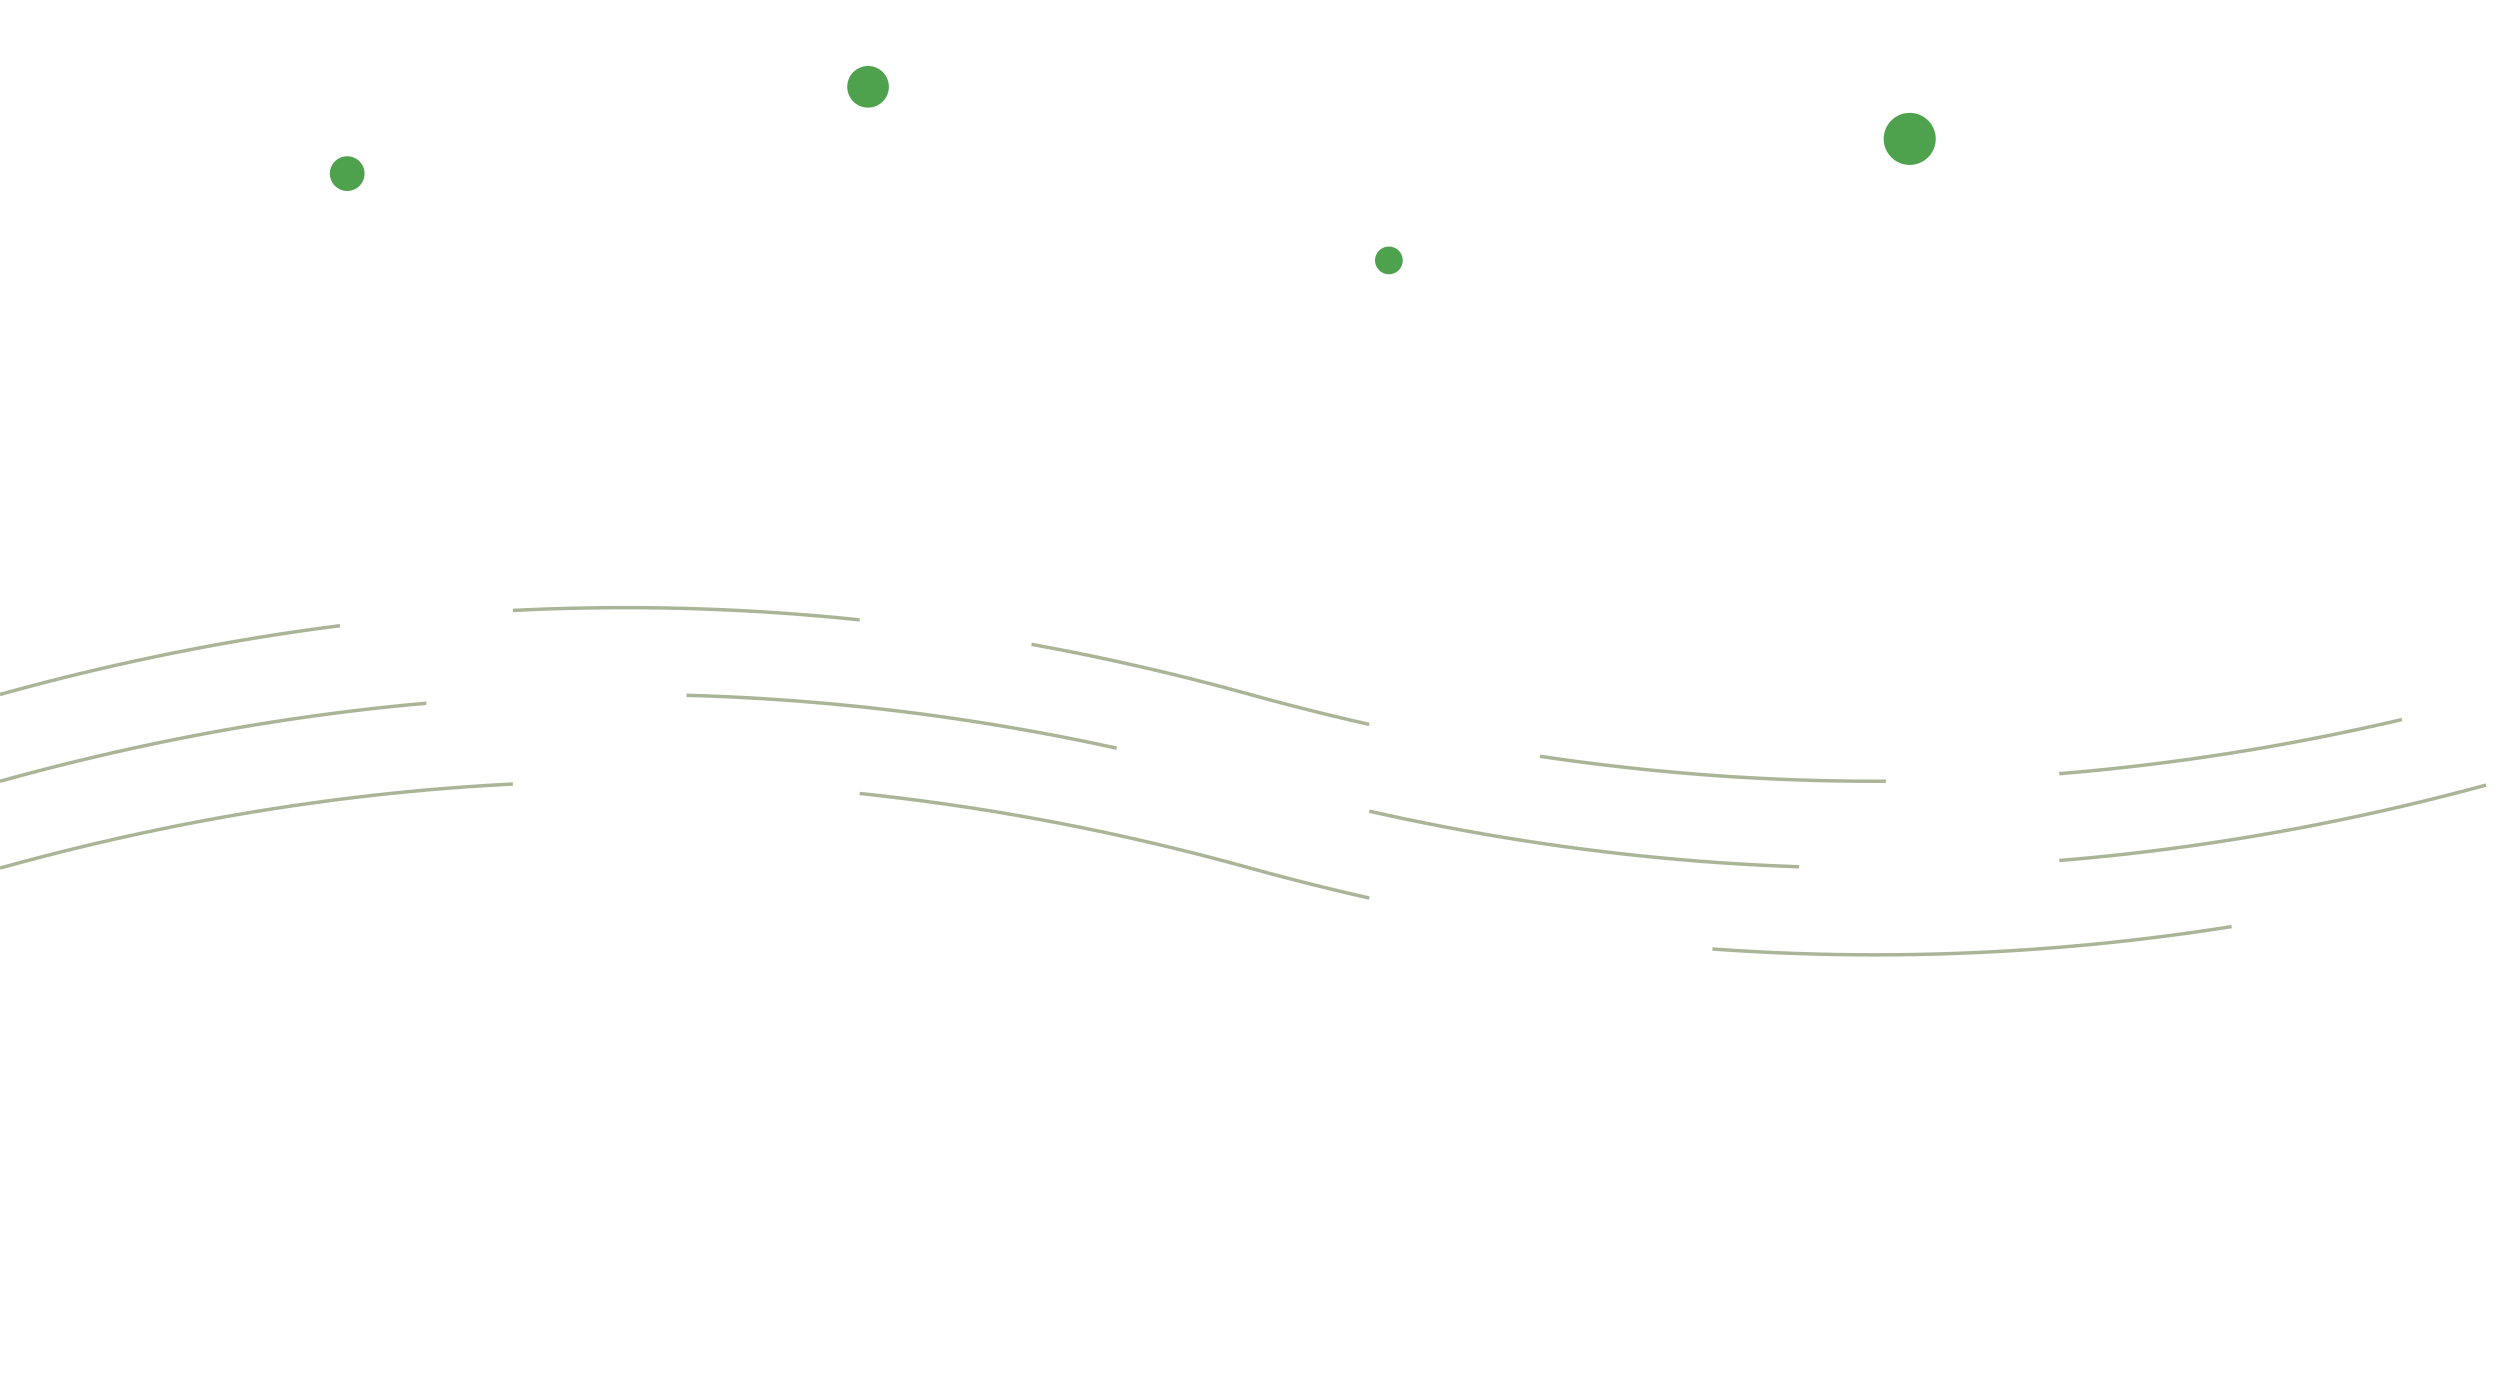
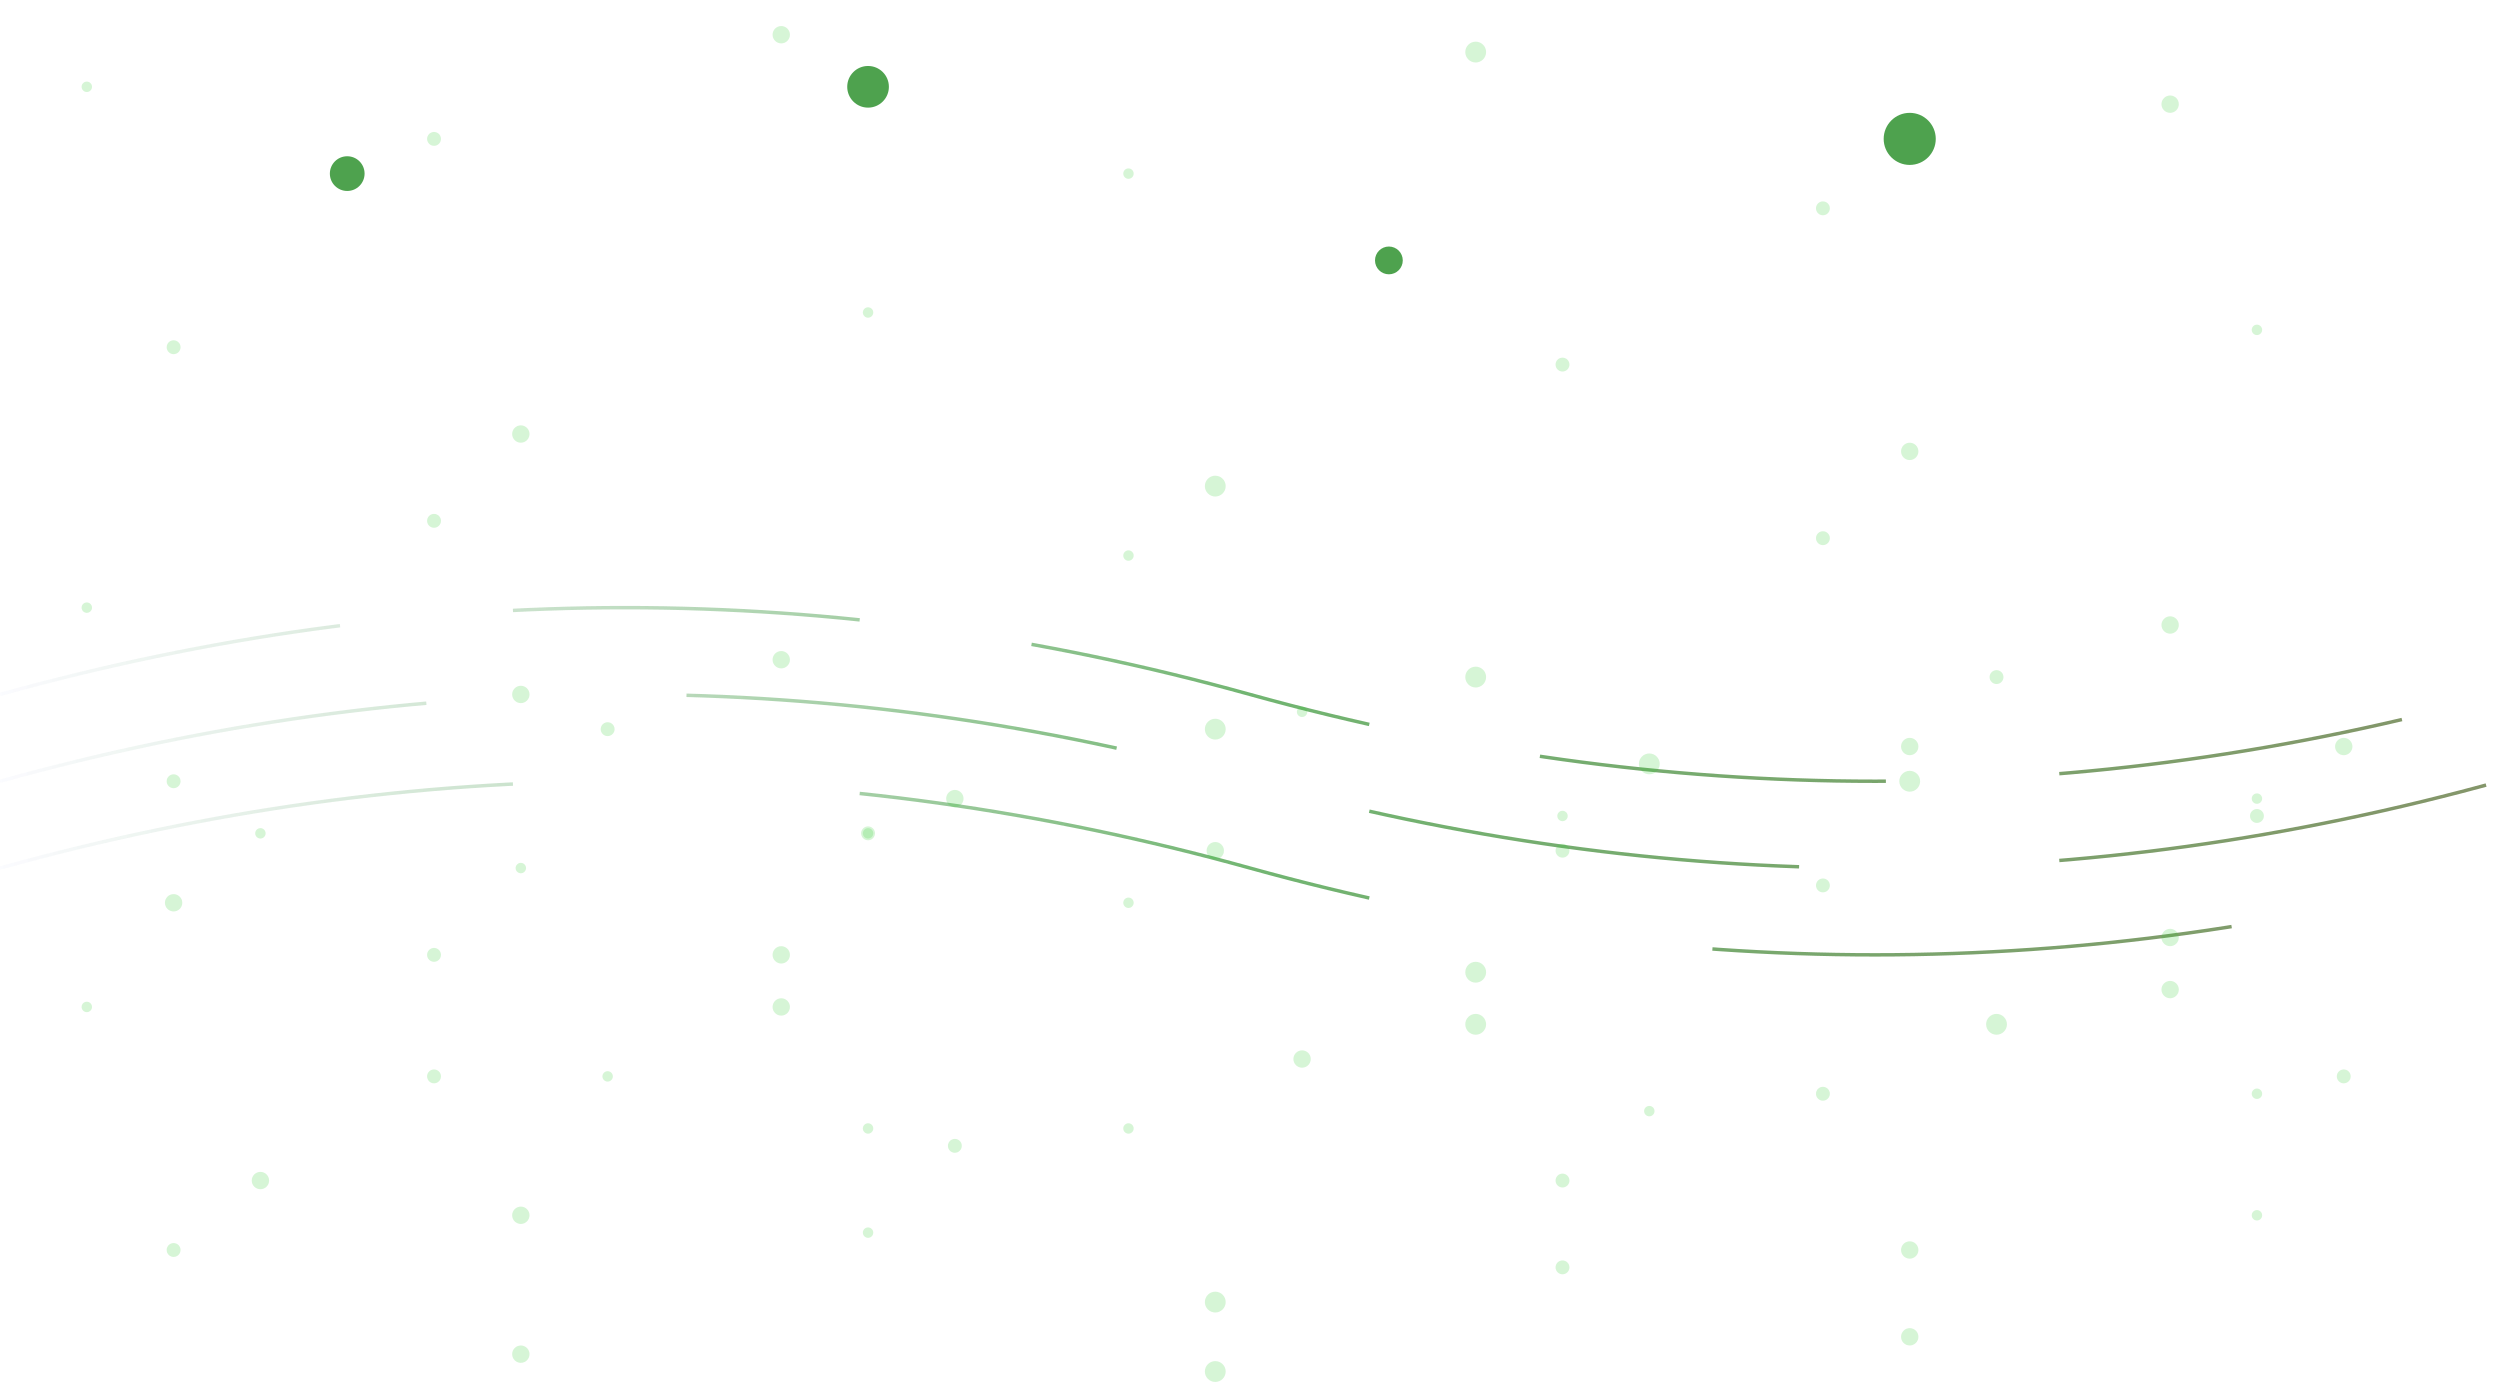
<svg xmlns="http://www.w3.org/2000/svg" viewBox="0 0 1440 800" preserveAspectRatio="xMidYMid slice">
-   <style>
-     /* Defina suas animações CSS aqui, se preferir */
-     .folha {
-       fill: #228B22; /* Verde Folha */
-       opacity: 0.8;
-       /* Exemplo de animação simples */
-       animation: float 6s ease-in-out infinite;
-     }
-     .linha-plantacao {
-       fill: none;
-       stroke: #556B2F; /* Verde Musgo */
-       stroke-width: 2;
-       opacity: 0.5;
-       /* Exemplo de animação de movimento */
-       animation: wave 8s linear infinite;
-     }
-     @keyframes float {
-       0%, 100% { transform: translateY(0) rotate(0deg); }
-       50% { transform: translateY(-20px) rotate(5deg); }
-     }
-     @keyframes wave {
-        0% { stroke-dashoffset: 0; }
-        100% { stroke-dashoffset: 1000; } /* Ajuste conforme o path */
-     }
-   </style>
+   <defs>
+     <linearGradient id="lineGradient" x1="0%" y1="0%" x2="100%" y2="0%">
+       <stop offset="0%" style="stop-color:#F8F8FF;stop-opacity:0.6" />
+       <stop offset="50%" style="stop-color:#228B22;stop-opacity:0.8" />
+       <stop offset="100%" style="stop-color:#556B2F;stop-opacity:0.9" />
+     </linearGradient>
+     <filter id="glow">
+       <feGaussianBlur in="SourceGraphic" stdDeviation="6" result="blur" /> {/* Aumentado para brilho maior */}
+       
+       <feFlood flood-color="#32CD32" flood-opacity="0.9" result="floodColor" /> {/* Cor do brilho (LimeGreen) - mais vibrante */}
+       
+       <feComposite in="floodColor" in2="blur" operator="in" result="coloredBlur" />
+       <feBlend in="SourceGraphic" in2="coloredBlur" mode="normal" />
+     </filter>
+     <style>
+       /* Estilos para as folhas flutuantes */
+       .folha {
+         fill: #228B22; /* Verde Folha */
+         opacity: 0.8;
+         animation: float 6s ease-in-out infinite;
+       }
+ 
+       /* Estilos para as linhas de plantação */
+       .linha-plantacao {
+         fill: none;
+         stroke-width: 2;
+         opacity: 0.8; /* Ajuste a opacidade se necessário */
+         animation: wave 8s linear infinite;
+         stroke: url(#lineGradient); /* Aplica o gradiente definido acima */
+       }
+ 
+       /* Estilos base para os vagalumes */
+       .vagalume {
+           fill: #32CD32; /* Cor dos vagalumes (LimeGreen) - mais vibrante */
+           opacity: 0.2; /* Começa invisível */
+           transform-origin: center; /* Garante que a animação de escala (se houver) seja do centro */
+           animation: float 9s ease-in-out infinite;
+       }
+ 
+       /* Keyframes para animações internas (se preferir definir aqui) */
+       @keyframes float {
+         0%, 100% { transform: translateY(0) rotate(0deg); }
+         50% { transform: translateY(-20px) rotate(5deg); }
+       }
+ 
+       @keyframes wave {
+          0% { stroke-dashoffset: 0; }
+          100% { stroke-dashoffset: 1000; } /* Ajuste conforme o path */
+       }
+ 
+     </style>
+   </defs>
  <path class="linha-plantacao" d="M0 400 Q 360 300 720 400 T 1440 400" stroke-dasharray="200 100" />
  <path class="linha-plantacao" d="M0 450 Q 360 350 720 450 T 1440 450" stroke-dasharray="250 150" />
  <path class="linha-plantacao" d="M0 500 Q 360 400 720 500 T 1440 500" stroke-dasharray="300 200" />
  <circle class="folha" cx="200" cy="100" r="10" />
  <circle class="folha" cx="500" cy="50" r="12" style="animation-delay: 1s;" />
  <circle class="folha" cx="800" cy="150" r="8" style="animation-delay: 2s;" />
  <circle class="folha" cx="1100" cy="80" r="15" style="animation-delay: 0.5s;" />
+   <circle class="vagalume" cx="300" cy="700" r="5" style="animation-delay: 0.8s;" />
+   <circle class="vagalume" cx="500" cy="650" r="3" style="animation-delay: 1.5s;" />
+   <circle class="vagalume" cx="700" cy="750" r="6" style="animation-delay: 0.3s;" />
+   <circle class="vagalume" cx="900" cy="680" r="4" style="animation-delay: 1.1s;" />
+   <circle class="vagalume" cx="1100" cy="720" r="5" style="animation-delay: 0.6s;" />
+   <circle class="vagalume" cx="1300" cy="630" r="3" style="animation-delay: 1.8s;" />
+   <circle class="vagalume" cx="250" cy="550" r="4" style="animation-delay: 0.2s;" />
+   <circle class="vagalume" cx="450" cy="580" r="5" style="animation-delay: 0.9s;" />
+   <circle class="vagalume" cx="650" cy="520" r="3" style="animation-delay: 1.6s;" />
+   <circle class="vagalume" cx="850" cy="560" r="6" style="animation-delay: 0.4s;" />
+   <circle class="vagalume" cx="1050" cy="510" r="4" style="animation-delay: 1.2s;" />
+   <circle class="vagalume" cx="1250" cy="540" r="5" style="animation-delay: 0.7s;" />
+   <circle class="vagalume" cx="150" cy="480" r="3" style="animation-delay: 1.9s;" />
+   <circle class="vagalume" cx="350" cy="420" r="4" style="animation-delay: 0.0s;" />
+   <circle class="vagalume" cx="550" cy="460" r="5" style="animation-delay: 0.7s;" />
+   <circle class="vagalume" cx="750" cy="410" r="3" style="animation-delay: 1.4s;" />
+   <circle class="vagalume" cx="950" cy="440" r="6" style="animation-delay: 0.2s;" />
+   <circle class="vagalume" cx="1150" cy="390" r="4" style="animation-delay: 0.9s;" />
+   <circle class="vagalume" cx="1350" cy="430" r="5" style="animation-delay: 1.7s;" />
+   <circle class="vagalume" cx="50" cy="50" r="3" style="animation-delay: 0.3s;" />
+   <circle class="vagalume" cx="250" cy="80" r="4" style="animation-delay: 1.0s;" />
+   <circle class="vagalume" cx="450" cy="20" r="5" style="animation-delay: 1.7s;" />
+   <circle class="vagalume" cx="650" cy="100" r="3" style="animation-delay: 0.5s;" />
+   <circle class="vagalume" cx="850" cy="30" r="6" style="animation-delay: 1.3s;" />
+   <circle class="vagalume" cx="1050" cy="120" r="4" style="animation-delay: 0.8s;" />
+   <circle class="vagalume" cx="1250" cy="60" r="5" style="animation-delay: 1.5s;" />
+   <circle class="vagalume" cx="100" cy="200" r="4" style="animation-delay: 0.2s;" />
+   <circle class="vagalume" cx="300" cy="250" r="5" style="animation-delay: 0.9s;" />
+   <circle class="vagalume" cx="500" cy="180" r="3" style="animation-delay: 1.6s;" />
+   <circle class="vagalume" cx="700" cy="280" r="6" style="animation-delay: 0.4s;" />
+   <circle class="vagalume" cx="900" cy="210" r="4" style="animation-delay: 1.1s;" />
+   <circle class="vagalume" cx="1100" cy="260" r="5" style="animation-delay: 0.6s;" />
+   <circle class="vagalume" cx="1300" cy="190" r="3" style="animation-delay: 1.8s;" />
+   <circle class="vagalume" cx="50" cy="350" r="3" style="animation-delay: 0.0s;" />
+   <circle class="vagalume" cx="250" cy="300" r="4" style="animation-delay: 0.7s;" />
+   <circle class="vagalume" cx="450" cy="380" r="5" style="animation-delay: 1.4s;" />
+   <circle class="vagalume" cx="650" cy="320" r="3" style="animation-delay: 0.2s;" />
+   <circle class="vagalume" cx="850" cy="390" r="6" style="animation-delay: 0.9s;" />
+   <circle class="vagalume" cx="1050" cy="310" r="4" style="animation-delay: 1.6s;" />
+   <circle class="vagalume" cx="1250" cy="360" r="5" style="animation-delay: 0.4s;" />
+   <circle class="vagalume" cx="100" cy="450" r="4" style="animation-delay: 0.3s;" />
+   <circle class="vagalume" cx="300" cy="400" r="5" style="animation-delay: 1.0s;" />
+   <circle class="vagalume" cx="500" cy="480" r="3" style="animation-delay: 1.7s;" />
+   <circle class="vagalume" cx="700" cy="420" r="6" style="animation-delay: 0.5s;" />
+   <circle class="vagalume" cx="900" cy="490" r="4" style="animation-delay: 1.3s;" />
+   <circle class="vagalume" cx="1100" cy="430" r="5" style="animation-delay: 0.8s;" />
+   <circle class="vagalume" cx="1300" cy="460" r="3" style="animation-delay: 1.5s;" />
+   <circle class="vagalume" cx="50" cy="580" r="3" style="animation-delay: 0.1s;" />
+   <circle class="vagalume" cx="250" cy="620" r="4" style="animation-delay: 0.8s;" />
+   <circle class="vagalume" cx="450" cy="550" r="5" style="animation-delay: 1.5s;" />
+   <circle class="vagalume" cx="650" cy="650" r="3" style="animation-delay: 0.3s;" />
+   <circle class="vagalume" cx="850" cy="590" r="6" style="animation-delay: 1.1s;" />
+   <circle class="vagalume" cx="1050" cy="630" r="4" style="animation-delay: 0.6s;" />
+   <circle class="vagalume" cx="1250" cy="570" r="5" style="animation-delay: 1.8s;" />
+   <circle class="vagalume" cx="100" cy="720" r="4" style="animation-delay: 0.2s;" />
+   <circle class="vagalume" cx="300" cy="780" r="5" style="animation-delay: 0.9s;" />
+   <circle class="vagalume" cx="500" cy="710" r="3" style="animation-delay: 1.6s;" />
+   <circle class="vagalume" cx="700" cy="790" r="6" style="animation-delay: 0.4s;" />
+   <circle class="vagalume" cx="900" cy="730" r="4" style="animation-delay: 1.1s;" />
+   <circle class="vagalume" cx="1100" cy="770" r="5" style="animation-delay: 0.6s;" />
+   <circle class="vagalume" cx="1300" cy="700" r="3" style="animation-delay: 1.8s;" />
+   <circle class="vagalume" cx="150" cy="680" r="5" style="animation-delay: 0.4s;" />
+   <circle class="vagalume" cx="350" cy="620" r="3" style="animation-delay: 1.1s;" />
+   <circle class="vagalume" cx="550" cy="660" r="4" style="animation-delay: 0.6s;" />
+   <circle class="vagalume" cx="750" cy="610" r="5" style="animation-delay: 1.3s;" />
+   <circle class="vagalume" cx="950" cy="640" r="3" style="animation-delay: 0.1s;" />
+   <circle class="vagalume" cx="1150" cy="590" r="6" style="animation-delay: 0.9s;" />
+   <circle class="vagalume" cx="1350" cy="620" r="4" style="animation-delay: 1.6s;" />
+   <circle class="vagalume" cx="100" cy="520" r="5" style="animation-delay: 0.0s;" />
+   <circle class="vagalume" cx="300" cy="500" r="3" style="animation-delay: 0.7s;" />
+   <circle class="vagalume" cx="500" cy="480" r="4" style="animation-delay: 1.4s;" />
+   <circle class="vagalume" cx="700" cy="490" r="5" style="animation-delay: 0.2s;" />
+   <circle class="vagalume" cx="900" cy="470" r="3" style="animation-delay: 0.9s;" />
+   <circle class="vagalume" cx="1100" cy="450" r="6" style="animation-delay: 1.6s;" />
+   <circle class="vagalume" cx="1300" cy="470" r="4" style="animation-delay: 0.4s;" />
</svg>
